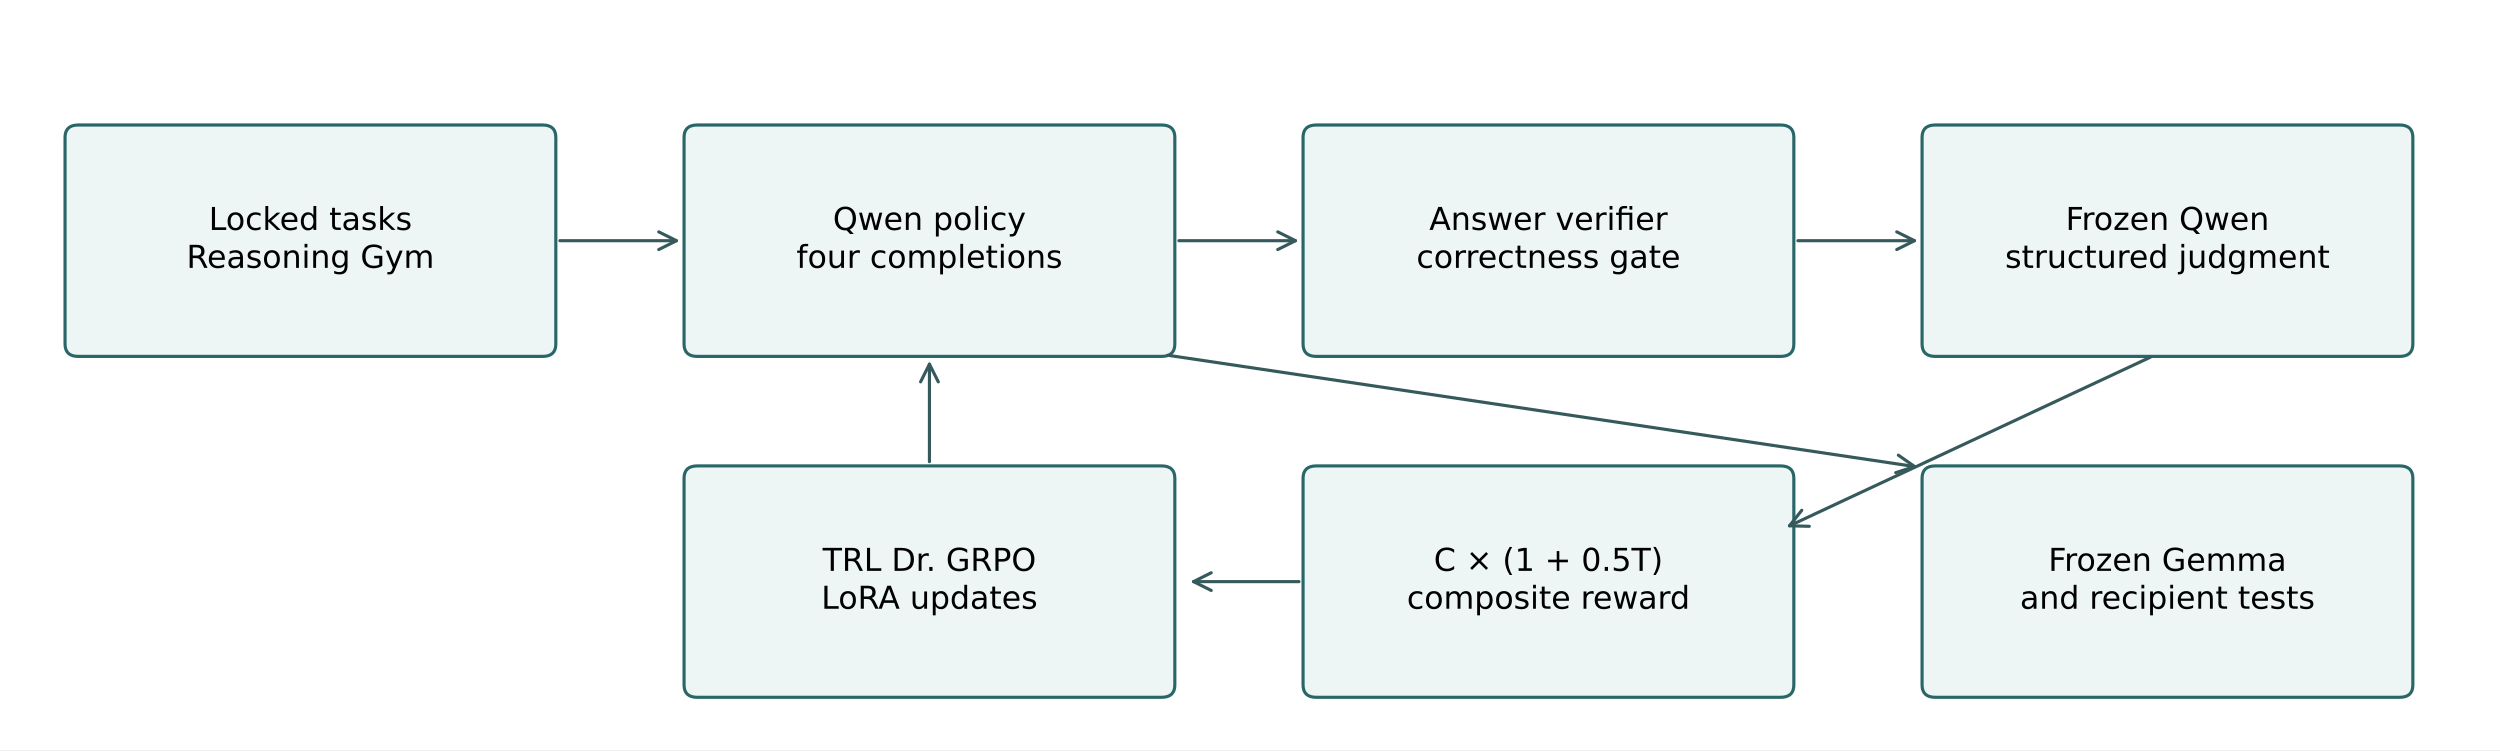
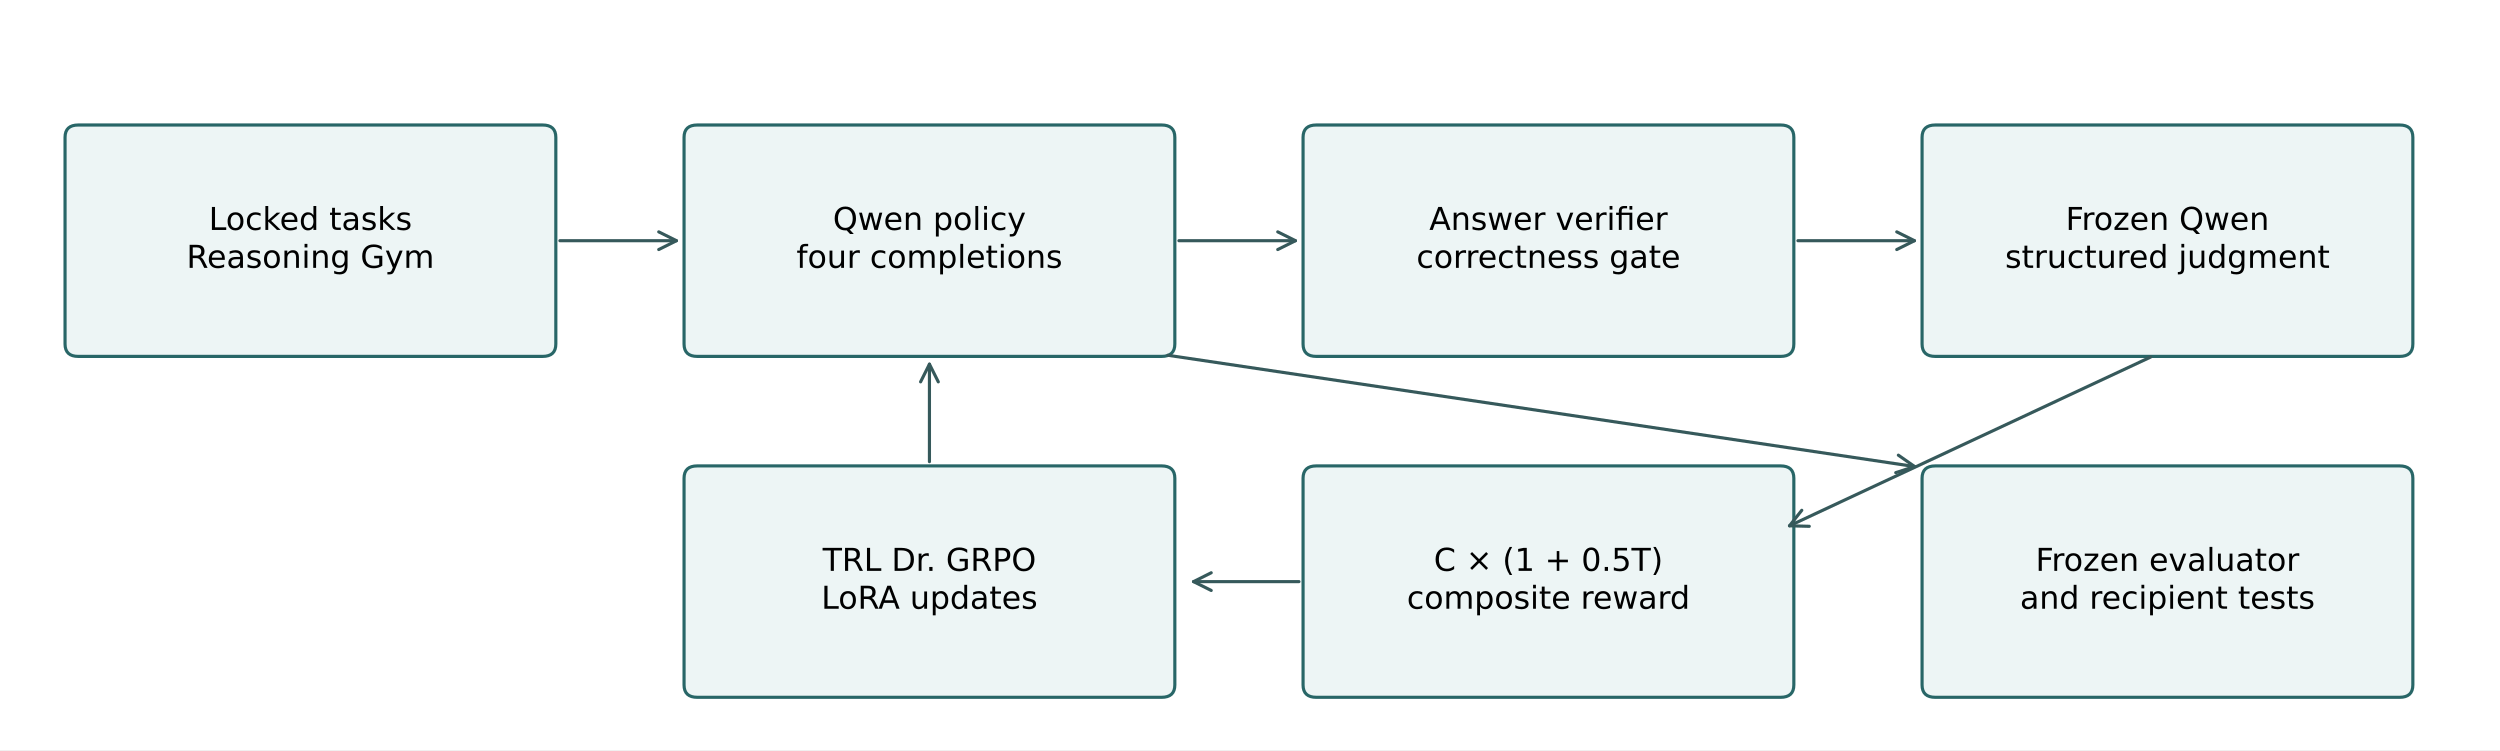
<svg xmlns="http://www.w3.org/2000/svg" xmlns:xlink="http://www.w3.org/1999/xlink" width="792pt" height="237.6pt" viewBox="0 0 792 237.6" version="1.1">
  <defs>
    <style type="text/css">*{stroke-linejoin: round; stroke-linecap: butt}</style>
  </defs>
  <g id="figure_1">
    <g id="patch_1">
      <path d="M 0 237.6 L 792 237.6 L 792 0 L 0 0 z " style="fill: #ffffff" />
    </g>
    <g id="axes_1">
      <g id="patch_2">
-         <path d="M 24.807 112.909 L 171.884 112.909 Q 176.086 112.909 176.086 108.982 L 176.086 43.527 Q 176.086 39.6 171.884 39.6 L 24.807 39.6 Q 20.605 39.6 20.605 43.527 L 20.605 108.982 Q 20.605 112.909 24.807 112.909 z " clip-path="url(#pd73cd26ca4)" style="fill: #edf5f5; stroke: #286667; stroke-linejoin: miter" />
+         <path d="M 24.807 112.909 L 171.884 112.909 Q 176.086 112.909 176.086 108.982 L 176.086 43.527 Q 176.086 39.6 171.884 39.6 L 24.807 39.6 Q 20.605 39.6 20.605 43.527 L 20.605 108.982 Q 20.605 112.909 24.807 112.909 z " clip-path="url(#p0fc9f9d1e9)" style="fill: #edf5f5; stroke: #286667; stroke-linejoin: miter" />
      </g>
      <g id="patch_3">
-         <path d="M 220.909 112.909 L 367.985 112.909 Q 372.188 112.909 372.188 108.982 L 372.188 43.527 Q 372.188 39.6 367.985 39.6 L 220.909 39.6 Q 216.707 39.6 216.707 43.527 L 216.707 108.982 Q 216.707 112.909 220.909 112.909 z " clip-path="url(#pd73cd26ca4)" style="fill: #edf5f5; stroke: #286667; stroke-linejoin: miter" />
+         <path d="M 220.909 112.909 L 367.985 112.909 Q 372.188 112.909 372.188 108.982 L 372.188 43.527 Q 372.188 39.6 367.985 39.6 L 220.909 39.6 Q 216.707 39.6 216.707 43.527 L 216.707 108.982 Q 216.707 112.909 220.909 112.909 z " clip-path="url(#p0fc9f9d1e9)" style="fill: #edf5f5; stroke: #286667; stroke-linejoin: miter" />
      </g>
      <g id="patch_4">
-         <path d="M 417.011 112.909 L 564.087 112.909 Q 568.289 112.909 568.289 108.982 L 568.289 43.527 Q 568.289 39.6 564.087 39.6 L 417.011 39.6 Q 412.809 39.6 412.809 43.527 L 412.809 108.982 Q 412.809 112.909 417.011 112.909 z " clip-path="url(#pd73cd26ca4)" style="fill: #edf5f5; stroke: #286667; stroke-linejoin: miter" />
+         <path d="M 417.011 112.909 L 564.087 112.909 Q 568.289 112.909 568.289 108.982 L 568.289 43.527 Q 568.289 39.6 564.087 39.6 L 417.011 39.6 Q 412.809 39.6 412.809 43.527 L 412.809 108.982 Q 412.809 112.909 417.011 112.909 z " clip-path="url(#p0fc9f9d1e9)" style="fill: #edf5f5; stroke: #286667; stroke-linejoin: miter" />
      </g>
      <g id="patch_5">
-         <path d="M 613.113 112.909 L 760.189 112.909 Q 764.391 112.909 764.391 108.982 L 764.391 43.527 Q 764.391 39.6 760.189 39.6 L 613.113 39.6 Q 608.911 39.6 608.911 43.527 L 608.911 108.982 Q 608.911 112.909 613.113 112.909 z " clip-path="url(#pd73cd26ca4)" style="fill: #edf5f5; stroke: #286667; stroke-linejoin: miter" />
+         <path d="M 613.113 112.909 L 760.189 112.909 Q 764.391 112.909 764.391 108.982 L 764.391 43.527 Q 764.391 39.6 760.189 39.6 L 613.113 39.6 Q 608.911 39.6 608.911 43.527 L 608.911 108.982 Q 608.911 112.909 613.113 112.909 z " clip-path="url(#p0fc9f9d1e9)" style="fill: #edf5f5; stroke: #286667; stroke-linejoin: miter" />
      </g>
      <g id="patch_6">
-         <path d="M 220.909 220.909 L 367.985 220.909 Q 372.188 220.909 372.188 216.982 L 372.188 151.527 Q 372.188 147.6 367.985 147.6 L 220.909 147.6 Q 216.707 147.6 216.707 151.527 L 216.707 216.982 Q 216.707 220.909 220.909 220.909 z " clip-path="url(#pd73cd26ca4)" style="fill: #edf5f5; stroke: #286667; stroke-linejoin: miter" />
+         <path d="M 220.909 220.909 L 367.985 220.909 Q 372.188 220.909 372.188 216.982 L 372.188 151.527 Q 372.188 147.6 367.985 147.6 L 220.909 147.6 Q 216.707 147.6 216.707 151.527 L 216.707 216.982 Q 216.707 220.909 220.909 220.909 z " clip-path="url(#p0fc9f9d1e9)" style="fill: #edf5f5; stroke: #286667; stroke-linejoin: miter" />
      </g>
      <g id="patch_7">
-         <path d="M 417.011 220.909 L 564.087 220.909 Q 568.289 220.909 568.289 216.982 L 568.289 151.527 Q 568.289 147.6 564.087 147.6 L 417.011 147.6 Q 412.809 147.6 412.809 151.527 L 412.809 216.982 Q 412.809 220.909 417.011 220.909 z " clip-path="url(#pd73cd26ca4)" style="fill: #edf5f5; stroke: #286667; stroke-linejoin: miter" />
+         <path d="M 417.011 220.909 L 564.087 220.909 Q 568.289 220.909 568.289 216.982 L 568.289 151.527 Q 568.289 147.6 564.087 147.6 L 417.011 147.6 Q 412.809 147.6 412.809 151.527 L 412.809 216.982 Q 412.809 220.909 417.011 220.909 z " clip-path="url(#p0fc9f9d1e9)" style="fill: #edf5f5; stroke: #286667; stroke-linejoin: miter" />
      </g>
      <g id="patch_8">
-         <path d="M 613.113 220.909 L 760.189 220.909 Q 764.391 220.909 764.391 216.982 L 764.391 151.527 Q 764.391 147.6 760.189 147.6 L 613.113 147.6 Q 608.911 147.6 608.911 151.527 L 608.911 216.982 Q 608.911 220.909 613.113 220.909 z " clip-path="url(#pd73cd26ca4)" style="fill: #edf5f5; stroke: #286667; stroke-linejoin: miter" />
+         <path d="M 613.113 220.909 L 760.189 220.909 Q 764.391 220.909 764.391 216.982 L 764.391 151.527 Q 764.391 147.6 760.189 147.6 L 613.113 147.6 Q 608.911 147.6 608.911 151.527 L 608.911 216.982 Q 608.911 220.909 613.113 220.909 z " clip-path="url(#p0fc9f9d1e9)" style="fill: #edf5f5; stroke: #286667; stroke-linejoin: miter" />
      </g>
      <g id="patch_9">
-         <path d="M 177.383 76.255 Q 196.396 76.255 214.291 76.255 " clip-path="url(#pd73cd26ca4)" style="fill: none; stroke: #36595b; stroke-linecap: round" />
-         <path d="M 208.691 73.455 L 214.291 76.255 L 208.691 79.055 " clip-path="url(#pd73cd26ca4)" style="fill: none; stroke: #36595b; stroke-linecap: round" />
+         <path d="M 177.383 76.255 Q 196.396 76.255 214.291 76.255 " clip-path="url(#p0fc9f9d1e9)" style="fill: none; stroke: #36595b; stroke-linecap: round" />
+         <path d="M 208.691 73.455 L 214.291 76.255 L 208.691 79.055 " clip-path="url(#p0fc9f9d1e9)" style="fill: none; stroke: #36595b; stroke-linecap: round" />
      </g>
      <g id="patch_10">
-         <path d="M 373.485 76.255 Q 392.498 76.255 410.393 76.255 " clip-path="url(#pd73cd26ca4)" style="fill: none; stroke: #36595b; stroke-linecap: round" />
-         <path d="M 404.793 73.455 L 410.393 76.255 L 404.793 79.055 " clip-path="url(#pd73cd26ca4)" style="fill: none; stroke: #36595b; stroke-linecap: round" />
+         <path d="M 373.485 76.255 Q 392.498 76.255 410.393 76.255 " clip-path="url(#p0fc9f9d1e9)" style="fill: none; stroke: #36595b; stroke-linecap: round" />
+         <path d="M 404.793 73.455 L 410.393 76.255 L 404.793 79.055 " clip-path="url(#p0fc9f9d1e9)" style="fill: none; stroke: #36595b; stroke-linecap: round" />
      </g>
      <g id="patch_11">
-         <path d="M 569.587 76.255 Q 588.6 76.255 606.495 76.255 " clip-path="url(#pd73cd26ca4)" style="fill: none; stroke: #36595b; stroke-linecap: round" />
-         <path d="M 600.895 73.455 L 606.495 76.255 L 600.895 79.055 " clip-path="url(#pd73cd26ca4)" style="fill: none; stroke: #36595b; stroke-linecap: round" />
+         <path d="M 569.587 76.255 Q 588.6 76.255 606.495 76.255 " clip-path="url(#p0fc9f9d1e9)" style="fill: none; stroke: #36595b; stroke-linecap: round" />
+         <path d="M 600.895 73.455 L 606.495 76.255 L 600.895 79.055 " clip-path="url(#p0fc9f9d1e9)" style="fill: none; stroke: #36595b; stroke-linecap: round" />
      </g>
      <g id="patch_12">
-         <path d="M 681.336 113.102 Q 623.619 140.072 566.914 166.57 " clip-path="url(#pd73cd26ca4)" style="fill: none; stroke: #36595b; stroke-linecap: round" />
-         <path d="M 573.173 166.736 L 566.914 166.57 L 570.802 161.662 " clip-path="url(#pd73cd26ca4)" style="fill: none; stroke: #36595b; stroke-linecap: round" />
+         <path d="M 681.336 113.102 Q 623.619 140.072 566.914 166.57 " clip-path="url(#p0fc9f9d1e9)" style="fill: none; stroke: #36595b; stroke-linecap: round" />
+         <path d="M 573.173 166.736 L 566.914 166.57 L 570.802 161.662 " clip-path="url(#p0fc9f9d1e9)" style="fill: none; stroke: #36595b; stroke-linecap: round" />
      </g>
      <g id="patch_13">
-         <path d="M 411.511 184.255 Q 394.251 184.255 378.109 184.255 " clip-path="url(#pd73cd26ca4)" style="fill: none; stroke: #36595b; stroke-linecap: round" />
-         <path d="M 383.709 187.055 L 378.109 184.255 L 383.709 181.455 " clip-path="url(#pd73cd26ca4)" style="fill: none; stroke: #36595b; stroke-linecap: round" />
+         <path d="M 411.511 184.255 Q 394.251 184.255 378.109 184.255 " clip-path="url(#p0fc9f9d1e9)" style="fill: none; stroke: #36595b; stroke-linecap: round" />
+         <path d="M 383.709 187.055 L 378.109 184.255 L 383.709 181.455 " clip-path="url(#p0fc9f9d1e9)" style="fill: none; stroke: #36595b; stroke-linecap: round" />
      </g>
      <g id="patch_14">
-         <path d="M 294.447 146.255 Q 294.447 130.253 294.447 115.369 " clip-path="url(#pd73cd26ca4)" style="fill: none; stroke: #36595b; stroke-linecap: round" />
-         <path d="M 291.647 120.969 L 294.447 115.369 L 297.247 120.969 " clip-path="url(#pd73cd26ca4)" style="fill: none; stroke: #36595b; stroke-linecap: round" />
+         <path d="M 294.447 146.255 Q 294.447 130.253 294.447 115.369 " clip-path="url(#p0fc9f9d1e9)" style="fill: none; stroke: #36595b; stroke-linecap: round" />
+         <path d="M 291.647 120.969 L 294.447 115.369 L 297.247 120.969 " clip-path="url(#p0fc9f9d1e9)" style="fill: none; stroke: #36595b; stroke-linecap: round" />
      </g>
      <g id="patch_15">
-         <path d="M 369.965 112.55 Q 488.799 130.255 606.527 147.795 " clip-path="url(#pd73cd26ca4)" style="fill: none; stroke: #36595b; stroke-linecap: round" />
-         <path d="M 601.401 144.2 L 606.527 147.795 L 600.575 149.739 " clip-path="url(#pd73cd26ca4)" style="fill: none; stroke: #36595b; stroke-linecap: round" />
+         <path d="M 369.965 112.55 Q 488.799 130.255 606.527 147.795 " clip-path="url(#p0fc9f9d1e9)" style="fill: none; stroke: #36595b; stroke-linecap: round" />
+         <path d="M 601.401 144.2 L 606.527 147.795 L 600.575 149.739 " clip-path="url(#p0fc9f9d1e9)" style="fill: none; stroke: #36595b; stroke-linecap: round" />
      </g>
      <g id="text_1">
        <g transform="translate(66.15249 72.85122) scale(0.1 -0.1)">
          <defs>
            <path id="DejaVuSans-2f" d="M 628 4666 L 1259 4666 L 1259 531 L 3531 531 L 3531 0 L 628 0 L 628 4666 z " transform="scale(0.015625)" />
            <path id="DejaVuSans-52" d="M 1959 3097 Q 1497 3097 1228 2736 Q 959 2375 959 1747 Q 959 1119 1226 758 Q 1494 397 1959 397 Q 2419 397 2687 759 Q 2956 1122 2956 1747 Q 2956 2369 2687 2733 Q 2419 3097 1959 3097 z M 1959 3584 Q 2709 3584 3137 3096 Q 3566 2609 3566 1747 Q 3566 888 3137 398 Q 2709 -91 1959 -91 Q 1206 -91 779 398 Q 353 888 353 1747 Q 353 2609 779 3096 Q 1206 3584 1959 3584 z " transform="scale(0.015625)" />
            <path id="DejaVuSans-46" d="M 3122 3366 L 3122 2828 Q 2878 2963 2633 3030 Q 2388 3097 2138 3097 Q 1578 3097 1268 2742 Q 959 2388 959 1747 Q 959 1106 1268 751 Q 1578 397 2138 397 Q 2388 397 2633 464 Q 2878 531 3122 666 L 3122 134 Q 2881 22 2623 -34 Q 2366 -91 2075 -91 Q 1284 -91 818 406 Q 353 903 353 1747 Q 353 2603 823 3093 Q 1294 3584 2113 3584 Q 2378 3584 2631 3529 Q 2884 3475 3122 3366 z " transform="scale(0.015625)" />
            <path id="DejaVuSans-4e" d="M 581 4863 L 1159 4863 L 1159 1991 L 2875 3500 L 3609 3500 L 1753 1863 L 3688 0 L 2938 0 L 1159 1709 L 1159 0 L 581 0 L 581 4863 z " transform="scale(0.015625)" />
            <path id="DejaVuSans-48" d="M 3597 1894 L 3597 1613 L 953 1613 Q 991 1019 1311 708 Q 1631 397 2203 397 Q 2534 397 2845 478 Q 3156 559 3463 722 L 3463 178 Q 3153 47 2828 -22 Q 2503 -91 2169 -91 Q 1331 -91 842 396 Q 353 884 353 1716 Q 353 2575 817 3079 Q 1281 3584 2069 3584 Q 2775 3584 3186 3129 Q 3597 2675 3597 1894 z M 3022 2063 Q 3016 2534 2758 2815 Q 2500 3097 2075 3097 Q 1594 3097 1305 2825 Q 1016 2553 972 2059 L 3022 2063 z " transform="scale(0.015625)" />
            <path id="DejaVuSans-47" d="M 2906 2969 L 2906 4863 L 3481 4863 L 3481 0 L 2906 0 L 2906 525 Q 2725 213 2448 61 Q 2172 -91 1784 -91 Q 1150 -91 751 415 Q 353 922 353 1747 Q 353 2572 751 3078 Q 1150 3584 1784 3584 Q 2172 3584 2448 3432 Q 2725 3281 2906 2969 z M 947 1747 Q 947 1113 1208 752 Q 1469 391 1925 391 Q 2381 391 2643 752 Q 2906 1113 2906 1747 Q 2906 2381 2643 2742 Q 2381 3103 1925 3103 Q 1469 3103 1208 2742 Q 947 2381 947 1747 z " transform="scale(0.015625)" />
            <path id="DejaVuSans-3" transform="scale(0.015625)" />
            <path id="DejaVuSans-57" d="M 1172 4494 L 1172 3500 L 2356 3500 L 2356 3053 L 1172 3053 L 1172 1153 Q 1172 725 1289 603 Q 1406 481 1766 481 L 2356 481 L 2356 0 L 1766 0 Q 1100 0 847 248 Q 594 497 594 1153 L 594 3053 L 172 3053 L 172 3500 L 594 3500 L 594 4494 L 1172 4494 z " transform="scale(0.015625)" />
            <path id="DejaVuSans-44" d="M 2194 1759 Q 1497 1759 1228 1600 Q 959 1441 959 1056 Q 959 750 1161 570 Q 1363 391 1709 391 Q 2188 391 2477 730 Q 2766 1069 2766 1631 L 2766 1759 L 2194 1759 z M 3341 1997 L 3341 0 L 2766 0 L 2766 531 Q 2569 213 2275 61 Q 1981 -91 1556 -91 Q 1019 -91 701 211 Q 384 513 384 1019 Q 384 1609 779 1909 Q 1175 2209 1959 2209 L 2766 2209 L 2766 2266 Q 2766 2663 2505 2880 Q 2244 3097 1772 3097 Q 1472 3097 1187 3025 Q 903 2953 641 2809 L 641 3341 Q 956 3463 1253 3523 Q 1550 3584 1831 3584 Q 2591 3584 2966 3190 Q 3341 2797 3341 1997 z " transform="scale(0.015625)" />
            <path id="DejaVuSans-56" d="M 2834 3397 L 2834 2853 Q 2591 2978 2328 3040 Q 2066 3103 1784 3103 Q 1356 3103 1142 2972 Q 928 2841 928 2578 Q 928 2378 1081 2264 Q 1234 2150 1697 2047 L 1894 2003 Q 2506 1872 2764 1633 Q 3022 1394 3022 966 Q 3022 478 2636 193 Q 2250 -91 1575 -91 Q 1294 -91 989 -36 Q 684 19 347 128 L 347 722 Q 666 556 975 473 Q 1284 391 1588 391 Q 1994 391 2212 530 Q 2431 669 2431 922 Q 2431 1156 2273 1281 Q 2116 1406 1581 1522 L 1381 1569 Q 847 1681 609 1914 Q 372 2147 372 2553 Q 372 3047 722 3315 Q 1072 3584 1716 3584 Q 2034 3584 2315 3537 Q 2597 3491 2834 3397 z " transform="scale(0.015625)" />
          </defs>
          <use xlink:href="#DejaVuSans-2f" />
          <use xlink:href="#DejaVuSans-52" transform="translate(53.96875 0)" />
          <use xlink:href="#DejaVuSans-46" transform="translate(115.1562 0)" />
          <use xlink:href="#DejaVuSans-4e" transform="translate(170.1406 0)" />
          <use xlink:href="#DejaVuSans-48" transform="translate(224.4844 0)" />
          <use xlink:href="#DejaVuSans-47" transform="translate(286.0156 0)" />
          <use xlink:href="#DejaVuSans-3" transform="translate(349.5 0)" />
          <use xlink:href="#DejaVuSans-57" transform="translate(381.2812 0)" />
          <use xlink:href="#DejaVuSans-44" transform="translate(420.4844 0)" />
          <use xlink:href="#DejaVuSans-56" transform="translate(481.7656 0)" />
          <use xlink:href="#DejaVuSans-4e" transform="translate(533.8594 0)" />
          <use xlink:href="#DejaVuSans-56" transform="translate(591.7656 0)" />
        </g>
        <g transform="translate(59.09702 84.85396) scale(0.1 -0.1)">
          <defs>
            <path id="DejaVuSans-35" d="M 2841 2188 Q 3044 2119 3236 1894 Q 3428 1669 3622 1275 L 4263 0 L 3584 0 L 2988 1197 Q 2756 1666 2539 1819 Q 2322 1972 1947 1972 L 1259 1972 L 1259 0 L 628 0 L 628 4666 L 2053 4666 Q 2853 4666 3247 4331 Q 3641 3997 3641 3322 Q 3641 2881 3436 2590 Q 3231 2300 2841 2188 z M 1259 4147 L 1259 2491 L 2053 2491 Q 2509 2491 2742 2702 Q 2975 2913 2975 3322 Q 2975 3731 2742 3939 Q 2509 4147 2053 4147 L 1259 4147 z " transform="scale(0.015625)" />
            <path id="DejaVuSans-51" d="M 3513 2113 L 3513 0 L 2938 0 L 2938 2094 Q 2938 2591 2744 2837 Q 2550 3084 2163 3084 Q 1697 3084 1428 2787 Q 1159 2491 1159 1978 L 1159 0 L 581 0 L 581 3500 L 1159 3500 L 1159 2956 Q 1366 3272 1645 3428 Q 1925 3584 2291 3584 Q 2894 3584 3203 3211 Q 3513 2838 3513 2113 z " transform="scale(0.015625)" />
            <path id="DejaVuSans-4c" d="M 603 3500 L 1178 3500 L 1178 0 L 603 0 L 603 3500 z M 603 4863 L 1178 4863 L 1178 4134 L 603 4134 L 603 4863 z " transform="scale(0.015625)" />
            <path id="DejaVuSans-4a" d="M 2906 1791 Q 2906 2416 2648 2759 Q 2391 3103 1925 3103 Q 1463 3103 1205 2759 Q 947 2416 947 1791 Q 947 1169 1205 825 Q 1463 481 1925 481 Q 2391 481 2648 825 Q 2906 1169 2906 1791 z M 3481 434 Q 3481 -459 3084 -895 Q 2688 -1331 1869 -1331 Q 1566 -1331 1297 -1286 Q 1028 -1241 775 -1147 L 775 -588 Q 1028 -725 1275 -790 Q 1522 -856 1778 -856 Q 2344 -856 2625 -561 Q 2906 -266 2906 331 L 2906 616 Q 2728 306 2450 153 Q 2172 0 1784 0 Q 1141 0 747 490 Q 353 981 353 1791 Q 353 2603 747 3093 Q 1141 3584 1784 3584 Q 2172 3584 2450 3431 Q 2728 3278 2906 2969 L 2906 3500 L 3481 3500 L 3481 434 z " transform="scale(0.015625)" />
            <path id="DejaVuSans-2a" d="M 3809 666 L 3809 1919 L 2778 1919 L 2778 2438 L 4434 2438 L 4434 434 Q 4069 175 3628 42 Q 3188 -91 2688 -91 Q 1594 -91 976 548 Q 359 1188 359 2328 Q 359 3472 976 4111 Q 1594 4750 2688 4750 Q 3144 4750 3555 4637 Q 3966 4525 4313 4306 L 4313 3634 Q 3963 3931 3569 4081 Q 3175 4231 2741 4231 Q 1884 4231 1454 3753 Q 1025 3275 1025 2328 Q 1025 1384 1454 906 Q 1884 428 2741 428 Q 3075 428 3337 486 Q 3600 544 3809 666 z " transform="scale(0.015625)" />
            <path id="DejaVuSans-5c" d="M 2059 -325 Q 1816 -950 1584 -1140 Q 1353 -1331 966 -1331 L 506 -1331 L 506 -850 L 844 -850 Q 1081 -850 1212 -737 Q 1344 -625 1503 -206 L 1606 56 L 191 3500 L 800 3500 L 1894 763 L 2988 3500 L 3597 3500 L 2059 -325 z " transform="scale(0.015625)" />
            <path id="DejaVuSans-50" d="M 3328 2828 Q 3544 3216 3844 3400 Q 4144 3584 4550 3584 Q 5097 3584 5394 3201 Q 5691 2819 5691 2113 L 5691 0 L 5113 0 L 5113 2094 Q 5113 2597 4934 2840 Q 4756 3084 4391 3084 Q 3944 3084 3684 2787 Q 3425 2491 3425 1978 L 3425 0 L 2847 0 L 2847 2094 Q 2847 2600 2669 2842 Q 2491 3084 2119 3084 Q 1678 3084 1418 2786 Q 1159 2488 1159 1978 L 1159 0 L 581 0 L 581 3500 L 1159 3500 L 1159 2956 Q 1356 3278 1631 3431 Q 1906 3584 2284 3584 Q 2666 3584 2933 3390 Q 3200 3197 3328 2828 z " transform="scale(0.015625)" />
          </defs>
          <use xlink:href="#DejaVuSans-35" />
          <use xlink:href="#DejaVuSans-48" transform="translate(65 0)" />
          <use xlink:href="#DejaVuSans-44" transform="translate(126.5312 0)" />
          <use xlink:href="#DejaVuSans-56" transform="translate(187.8125 0)" />
          <use xlink:href="#DejaVuSans-52" transform="translate(239.9062 0)" />
          <use xlink:href="#DejaVuSans-51" transform="translate(301.0938 0)" />
          <use xlink:href="#DejaVuSans-4c" transform="translate(364.4688 0)" />
          <use xlink:href="#DejaVuSans-51" transform="translate(392.25 0)" />
          <use xlink:href="#DejaVuSans-4a" transform="translate(455.625 0)" />
          <use xlink:href="#DejaVuSans-3" transform="translate(519.1094 0)" />
          <use xlink:href="#DejaVuSans-2a" transform="translate(550.8906 0)" />
          <use xlink:href="#DejaVuSans-5c" transform="translate(628.375 0)" />
          <use xlink:href="#DejaVuSans-50" transform="translate(687.5625 0)" />
        </g>
      </g>
      <g id="text_2">
        <g transform="translate(263.8676 72.85122) scale(0.1 -0.1)">
          <defs>
            <path id="DejaVuSans-34" d="M 2522 4238 Q 1834 4238 1429 3725 Q 1025 3213 1025 2328 Q 1025 1447 1429 934 Q 1834 422 2522 422 Q 3209 422 3611 934 Q 4013 1447 4013 2328 Q 4013 3213 3611 3725 Q 3209 4238 2522 4238 z M 3406 84 L 4238 -825 L 3475 -825 L 2784 -78 Q 2681 -84 2626 -87 Q 2572 -91 2522 -91 Q 1538 -91 948 567 Q 359 1225 359 2328 Q 359 3434 948 4092 Q 1538 4750 2522 4750 Q 3503 4750 4090 4092 Q 4678 3434 4678 2328 Q 4678 1516 4351 937 Q 4025 359 3406 84 z " transform="scale(0.015625)" />
            <path id="DejaVuSans-5a" d="M 269 3500 L 844 3500 L 1563 769 L 2278 3500 L 2956 3500 L 3675 769 L 4391 3500 L 4966 3500 L 4050 0 L 3372 0 L 2619 2869 L 1863 0 L 1184 0 L 269 3500 z " transform="scale(0.015625)" />
            <path id="DejaVuSans-53" d="M 1159 525 L 1159 -1331 L 581 -1331 L 581 3500 L 1159 3500 L 1159 2969 Q 1341 3281 1617 3432 Q 1894 3584 2278 3584 Q 2916 3584 3314 3078 Q 3713 2572 3713 1747 Q 3713 922 3314 415 Q 2916 -91 2278 -91 Q 1894 -91 1617 61 Q 1341 213 1159 525 z M 3116 1747 Q 3116 2381 2855 2742 Q 2594 3103 2138 3103 Q 1681 3103 1420 2742 Q 1159 2381 1159 1747 Q 1159 1113 1420 752 Q 1681 391 2138 391 Q 2594 391 2855 752 Q 3116 1113 3116 1747 z " transform="scale(0.015625)" />
            <path id="DejaVuSans-4f" d="M 603 4863 L 1178 4863 L 1178 0 L 603 0 L 603 4863 z " transform="scale(0.015625)" />
          </defs>
          <use xlink:href="#DejaVuSans-34" />
          <use xlink:href="#DejaVuSans-5a" transform="translate(78.71875 0)" />
          <use xlink:href="#DejaVuSans-48" transform="translate(160.5 0)" />
          <use xlink:href="#DejaVuSans-51" transform="translate(222.0312 0)" />
          <use xlink:href="#DejaVuSans-3" transform="translate(285.4062 0)" />
          <use xlink:href="#DejaVuSans-53" transform="translate(317.1875 0)" />
          <use xlink:href="#DejaVuSans-52" transform="translate(380.6719 0)" />
          <use xlink:href="#DejaVuSans-4f" transform="translate(441.8594 0)" />
          <use xlink:href="#DejaVuSans-4c" transform="translate(469.6406 0)" />
          <use xlink:href="#DejaVuSans-46" transform="translate(497.4219 0)" />
          <use xlink:href="#DejaVuSans-5c" transform="translate(552.4062 0)" />
        </g>
        <g transform="translate(252.3137 84.85396) scale(0.1 -0.1)">
          <defs>
            <path id="DejaVuSans-49" d="M 2375 4863 L 2375 4384 L 1825 4384 Q 1516 4384 1395 4259 Q 1275 4134 1275 3809 L 1275 3500 L 2222 3500 L 2222 3053 L 1275 3053 L 1275 0 L 697 0 L 697 3053 L 147 3053 L 147 3500 L 697 3500 L 697 3744 Q 697 4328 969 4595 Q 1241 4863 1831 4863 L 2375 4863 z " transform="scale(0.015625)" />
            <path id="DejaVuSans-58" d="M 544 1381 L 544 3500 L 1119 3500 L 1119 1403 Q 1119 906 1312 657 Q 1506 409 1894 409 Q 2359 409 2629 706 Q 2900 1003 2900 1516 L 2900 3500 L 3475 3500 L 3475 0 L 2900 0 L 2900 538 Q 2691 219 2414 64 Q 2138 -91 1772 -91 Q 1169 -91 856 284 Q 544 659 544 1381 z M 1991 3584 L 1991 3584 z " transform="scale(0.015625)" />
            <path id="DejaVuSans-55" d="M 2631 2963 Q 2534 3019 2420 3045 Q 2306 3072 2169 3072 Q 1681 3072 1420 2755 Q 1159 2438 1159 1844 L 1159 0 L 581 0 L 581 3500 L 1159 3500 L 1159 2956 Q 1341 3275 1631 3429 Q 1922 3584 2338 3584 Q 2397 3584 2469 3576 Q 2541 3569 2628 3553 L 2631 2963 z " transform="scale(0.015625)" />
          </defs>
          <use xlink:href="#DejaVuSans-49" />
          <use xlink:href="#DejaVuSans-52" transform="translate(35.20312 0)" />
          <use xlink:href="#DejaVuSans-58" transform="translate(96.39062 0)" />
          <use xlink:href="#DejaVuSans-55" transform="translate(159.7656 0)" />
          <use xlink:href="#DejaVuSans-3" transform="translate(200.875 0)" />
          <use xlink:href="#DejaVuSans-46" transform="translate(232.6562 0)" />
          <use xlink:href="#DejaVuSans-52" transform="translate(287.6406 0)" />
          <use xlink:href="#DejaVuSans-50" transform="translate(348.8281 0)" />
          <use xlink:href="#DejaVuSans-53" transform="translate(446.2344 0)" />
          <use xlink:href="#DejaVuSans-4f" transform="translate(509.7188 0)" />
          <use xlink:href="#DejaVuSans-48" transform="translate(537.5 0)" />
          <use xlink:href="#DejaVuSans-57" transform="translate(599.0312 0)" />
          <use xlink:href="#DejaVuSans-4c" transform="translate(638.2344 0)" />
          <use xlink:href="#DejaVuSans-52" transform="translate(666.0156 0)" />
          <use xlink:href="#DejaVuSans-51" transform="translate(727.2031 0)" />
          <use xlink:href="#DejaVuSans-56" transform="translate(790.5781 0)" />
        </g>
      </g>
      <g id="text_3">
        <g transform="translate(452.7835 72.85162) scale(0.1 -0.1)">
          <defs>
            <path id="DejaVuSans-24" d="M 2188 4044 L 1331 1722 L 3047 1722 L 2188 4044 z M 1831 4666 L 2547 4666 L 4325 0 L 3669 0 L 3244 1197 L 1141 1197 L 716 0 L 50 0 L 1831 4666 z " transform="scale(0.015625)" />
            <path id="DejaVuSans-59" d="M 191 3500 L 800 3500 L 1894 563 L 2988 3500 L 3597 3500 L 2284 0 L 1503 0 L 191 3500 z " transform="scale(0.015625)" />
            <path id="DejaVuSans-13af" d="M 3431 3500 L 3431 0 L 2853 0 L 2853 3053 L 1275 3053 L 1275 0 L 697 0 L 697 3053 L 147 3053 L 147 3500 L 697 3500 L 697 3744 Q 697 4316 967 4589 Q 1238 4863 1797 4863 L 2375 4863 L 2375 4384 L 1825 4384 Q 1516 4384 1395 4259 Q 1275 4134 1275 3809 L 1275 3500 L 3431 3500 z M 2853 4856 L 3431 4856 L 3431 4128 L 2853 4128 L 2853 4856 z " transform="scale(0.015625)" />
          </defs>
          <use xlink:href="#DejaVuSans-24" />
          <use xlink:href="#DejaVuSans-51" transform="translate(68.40625 0)" />
          <use xlink:href="#DejaVuSans-56" transform="translate(131.7812 0)" />
          <use xlink:href="#DejaVuSans-5a" transform="translate(183.875 0)" />
          <use xlink:href="#DejaVuSans-48" transform="translate(265.6562 0)" />
          <use xlink:href="#DejaVuSans-55" transform="translate(327.1875 0)" />
          <use xlink:href="#DejaVuSans-3" transform="translate(368.2969 0)" />
          <use xlink:href="#DejaVuSans-59" transform="translate(400.0781 0)" />
          <use xlink:href="#DejaVuSans-48" transform="translate(459.2656 0)" />
          <use xlink:href="#DejaVuSans-55" transform="translate(520.7969 0)" />
          <use xlink:href="#DejaVuSans-4c" transform="translate(561.9062 0)" />
          <use xlink:href="#DejaVuSans-13af" transform="translate(589.6875 0)" />
          <use xlink:href="#DejaVuSans-48" transform="translate(652.6719 0)" />
          <use xlink:href="#DejaVuSans-55" transform="translate(714.2031 0)" />
        </g>
        <g transform="translate(448.7225 84.85357) scale(0.1 -0.1)">
          <use xlink:href="#DejaVuSans-46" />
          <use xlink:href="#DejaVuSans-52" transform="translate(54.98438 0)" />
          <use xlink:href="#DejaVuSans-55" transform="translate(116.1719 0)" />
          <use xlink:href="#DejaVuSans-55" transform="translate(155.5312 0)" />
          <use xlink:href="#DejaVuSans-48" transform="translate(194.4375 0)" />
          <use xlink:href="#DejaVuSans-46" transform="translate(255.9688 0)" />
          <use xlink:href="#DejaVuSans-57" transform="translate(310.9531 0)" />
          <use xlink:href="#DejaVuSans-51" transform="translate(350.1562 0)" />
          <use xlink:href="#DejaVuSans-48" transform="translate(413.5312 0)" />
          <use xlink:href="#DejaVuSans-56" transform="translate(475.0625 0)" />
          <use xlink:href="#DejaVuSans-56" transform="translate(527.1562 0)" />
          <use xlink:href="#DejaVuSans-3" transform="translate(579.25 0)" />
          <use xlink:href="#DejaVuSans-4a" transform="translate(611.0312 0)" />
          <use xlink:href="#DejaVuSans-44" transform="translate(674.5156 0)" />
          <use xlink:href="#DejaVuSans-57" transform="translate(735.7969 0)" />
          <use xlink:href="#DejaVuSans-48" transform="translate(775 0)" />
        </g>
      </g>
      <g id="text_4">
        <g transform="translate(654.4056 72.85084) scale(0.1 -0.1)">
          <defs>
            <path id="DejaVuSans-29" d="M 628 4666 L 3309 4666 L 3309 4134 L 1259 4134 L 1259 2759 L 3109 2759 L 3109 2228 L 1259 2228 L 1259 0 L 628 0 L 628 4666 z " transform="scale(0.015625)" />
            <path id="DejaVuSans-5d" d="M 353 3500 L 3084 3500 L 3084 2975 L 922 459 L 3084 459 L 3084 0 L 275 0 L 275 525 L 2438 3041 L 353 3041 L 353 3500 z " transform="scale(0.015625)" />
          </defs>
          <use xlink:href="#DejaVuSans-29" />
          <use xlink:href="#DejaVuSans-55" transform="translate(50.23438 0)" />
          <use xlink:href="#DejaVuSans-52" transform="translate(89.14062 0)" />
          <use xlink:href="#DejaVuSans-5d" transform="translate(150.3281 0)" />
          <use xlink:href="#DejaVuSans-48" transform="translate(202.8125 0)" />
          <use xlink:href="#DejaVuSans-51" transform="translate(264.3438 0)" />
          <use xlink:href="#DejaVuSans-3" transform="translate(327.7188 0)" />
          <use xlink:href="#DejaVuSans-34" transform="translate(359.5 0)" />
          <use xlink:href="#DejaVuSans-5a" transform="translate(438.2188 0)" />
          <use xlink:href="#DejaVuSans-48" transform="translate(520 0)" />
          <use xlink:href="#DejaVuSans-51" transform="translate(581.5312 0)" />
        </g>
        <g transform="translate(635.2165 84.85357) scale(0.1 -0.1)">
          <defs>
            <path id="DejaVuSans-4d" d="M 603 3500 L 1178 3500 L 1178 -63 Q 1178 -731 923 -1031 Q 669 -1331 103 -1331 L -116 -1331 L -116 -844 L 38 -844 Q 366 -844 484 -692 Q 603 -541 603 -63 L 603 3500 z M 603 4863 L 1178 4863 L 1178 4134 L 603 4134 L 603 4863 z " transform="scale(0.015625)" />
          </defs>
          <use xlink:href="#DejaVuSans-56" />
          <use xlink:href="#DejaVuSans-57" transform="translate(52.09375 0)" />
          <use xlink:href="#DejaVuSans-55" transform="translate(91.29688 0)" />
          <use xlink:href="#DejaVuSans-58" transform="translate(132.4062 0)" />
          <use xlink:href="#DejaVuSans-46" transform="translate(195.7812 0)" />
          <use xlink:href="#DejaVuSans-57" transform="translate(250.7656 0)" />
          <use xlink:href="#DejaVuSans-58" transform="translate(289.9688 0)" />
          <use xlink:href="#DejaVuSans-55" transform="translate(353.3438 0)" />
          <use xlink:href="#DejaVuSans-48" transform="translate(392.25 0)" />
          <use xlink:href="#DejaVuSans-47" transform="translate(453.7812 0)" />
          <use xlink:href="#DejaVuSans-3" transform="translate(517.2656 0)" />
          <use xlink:href="#DejaVuSans-4d" transform="translate(549.0469 0)" />
          <use xlink:href="#DejaVuSans-58" transform="translate(576.8281 0)" />
          <use xlink:href="#DejaVuSans-47" transform="translate(640.2031 0)" />
          <use xlink:href="#DejaVuSans-4a" transform="translate(703.6875 0)" />
          <use xlink:href="#DejaVuSans-50" transform="translate(767.1719 0)" />
          <use xlink:href="#DejaVuSans-48" transform="translate(864.5781 0)" />
          <use xlink:href="#DejaVuSans-51" transform="translate(926.1094 0)" />
          <use xlink:href="#DejaVuSans-57" transform="translate(989.4844 0)" />
        </g>
      </g>
      <g id="text_5">
        <g transform="translate(260.6199 180.8508) scale(0.1 -0.1)">
          <defs>
            <path id="DejaVuSans-37" d="M -19 4666 L 3928 4666 L 3928 4134 L 2272 4134 L 2272 0 L 1638 0 L 1638 4134 L -19 4134 L -19 4666 z " transform="scale(0.015625)" />
            <path id="DejaVuSans-27" d="M 1259 4147 L 1259 519 L 2022 519 Q 2988 519 3436 956 Q 3884 1394 3884 2338 Q 3884 3275 3436 3711 Q 2988 4147 2022 4147 L 1259 4147 z M 628 4666 L 1925 4666 Q 3281 4666 3915 4102 Q 4550 3538 4550 2338 Q 4550 1131 3912 565 Q 3275 0 1925 0 L 628 0 L 628 4666 z " transform="scale(0.015625)" />
            <path id="DejaVuSans-11" d="M 684 794 L 1344 794 L 1344 0 L 684 0 L 684 794 z " transform="scale(0.015625)" />
            <path id="DejaVuSans-33" d="M 1259 4147 L 1259 2394 L 2053 2394 Q 2494 2394 2734 2622 Q 2975 2850 2975 3272 Q 2975 3691 2734 3919 Q 2494 4147 2053 4147 L 1259 4147 z M 628 4666 L 2053 4666 Q 2838 4666 3239 4311 Q 3641 3956 3641 3272 Q 3641 2581 3239 2228 Q 2838 1875 2053 1875 L 1259 1875 L 1259 0 L 628 0 L 628 4666 z " transform="scale(0.015625)" />
            <path id="DejaVuSans-32" d="M 2522 4238 Q 1834 4238 1429 3725 Q 1025 3213 1025 2328 Q 1025 1447 1429 934 Q 1834 422 2522 422 Q 3209 422 3611 934 Q 4013 1447 4013 2328 Q 4013 3213 3611 3725 Q 3209 4238 2522 4238 z M 2522 4750 Q 3503 4750 4090 4092 Q 4678 3434 4678 2328 Q 4678 1225 4090 567 Q 3503 -91 2522 -91 Q 1538 -91 948 565 Q 359 1222 359 2328 Q 359 3434 948 4092 Q 1538 4750 2522 4750 z " transform="scale(0.015625)" />
          </defs>
          <use xlink:href="#DejaVuSans-37" />
          <use xlink:href="#DejaVuSans-35" transform="translate(61.07812 0)" />
          <use xlink:href="#DejaVuSans-2f" transform="translate(130.5625 0)" />
          <use xlink:href="#DejaVuSans-3" transform="translate(186.2812 0)" />
          <use xlink:href="#DejaVuSans-27" transform="translate(218.0625 0)" />
          <use xlink:href="#DejaVuSans-55" transform="translate(295.0625 0)" />
          <use xlink:href="#DejaVuSans-11" transform="translate(327 0)" />
          <use xlink:href="#DejaVuSans-3" transform="translate(358.7812 0)" />
          <use xlink:href="#DejaVuSans-2a" transform="translate(390.5625 0)" />
          <use xlink:href="#DejaVuSans-35" transform="translate(468.0469 0)" />
          <use xlink:href="#DejaVuSans-33" transform="translate(537.5312 0)" />
          <use xlink:href="#DejaVuSans-32" transform="translate(597.8281 0)" />
        </g>
        <g transform="translate(260.1856 192.8536) scale(0.1 -0.1)">
          <use xlink:href="#DejaVuSans-2f" />
          <use xlink:href="#DejaVuSans-52" transform="translate(53.96875 0)" />
          <use xlink:href="#DejaVuSans-35" transform="translate(115.1562 0)" />
          <use xlink:href="#DejaVuSans-24" transform="translate(180.5938 0)" />
          <use xlink:href="#DejaVuSans-3" transform="translate(249 0)" />
          <use xlink:href="#DejaVuSans-58" transform="translate(280.7812 0)" />
          <use xlink:href="#DejaVuSans-53" transform="translate(344.1562 0)" />
          <use xlink:href="#DejaVuSans-47" transform="translate(407.6406 0)" />
          <use xlink:href="#DejaVuSans-44" transform="translate(471.125 0)" />
          <use xlink:href="#DejaVuSans-57" transform="translate(532.4062 0)" />
          <use xlink:href="#DejaVuSans-48" transform="translate(571.6094 0)" />
          <use xlink:href="#DejaVuSans-56" transform="translate(633.1406 0)" />
        </g>
      </g>
      <g id="text_6">
        <g transform="translate(454.2335 180.8508) scale(0.1 -0.1)">
          <defs>
            <path id="DejaVuSans-26" d="M 4122 4306 L 4122 3641 Q 3803 3938 3442 4084 Q 3081 4231 2675 4231 Q 1875 4231 1450 3742 Q 1025 3253 1025 2328 Q 1025 1406 1450 917 Q 1875 428 2675 428 Q 3081 428 3442 575 Q 3803 722 4122 1019 L 4122 359 Q 3791 134 3420 21 Q 3050 -91 2638 -91 Q 1578 -91 968 557 Q 359 1206 359 2328 Q 359 3453 968 4101 Q 1578 4750 2638 4750 Q 3056 4750 3426 4639 Q 3797 4528 4122 4306 z " transform="scale(0.015625)" />
            <path id="DejaVuSans-99" d="M 4488 3438 L 3059 2003 L 4488 575 L 4116 197 L 2681 1631 L 1247 197 L 878 575 L 2303 2003 L 878 3438 L 1247 3816 L 2681 2381 L 4116 3816 L 4488 3438 z " transform="scale(0.015625)" />
            <path id="DejaVuSans-b" d="M 1984 4856 Q 1566 4138 1362 3434 Q 1159 2731 1159 2009 Q 1159 1288 1364 580 Q 1569 -128 1984 -844 L 1484 -844 Q 1016 -109 783 600 Q 550 1309 550 2009 Q 550 2706 781 3412 Q 1013 4119 1484 4856 L 1984 4856 z " transform="scale(0.015625)" />
            <path id="DejaVuSans-14" d="M 794 531 L 1825 531 L 1825 4091 L 703 3866 L 703 4441 L 1819 4666 L 2450 4666 L 2450 531 L 3481 531 L 3481 0 L 794 0 L 794 531 z " transform="scale(0.015625)" />
            <path id="DejaVuSans-e" d="M 2944 4013 L 2944 2272 L 4684 2272 L 4684 1741 L 2944 1741 L 2944 0 L 2419 0 L 2419 1741 L 678 1741 L 678 2272 L 2419 2272 L 2419 4013 L 2944 4013 z " transform="scale(0.015625)" />
            <path id="DejaVuSans-13" d="M 2034 4250 Q 1547 4250 1301 3770 Q 1056 3291 1056 2328 Q 1056 1369 1301 889 Q 1547 409 2034 409 Q 2525 409 2770 889 Q 3016 1369 3016 2328 Q 3016 3291 2770 3770 Q 2525 4250 2034 4250 z M 2034 4750 Q 2819 4750 3233 4129 Q 3647 3509 3647 2328 Q 3647 1150 3233 529 Q 2819 -91 2034 -91 Q 1250 -91 836 529 Q 422 1150 422 2328 Q 422 3509 836 4129 Q 1250 4750 2034 4750 z " transform="scale(0.015625)" />
            <path id="DejaVuSans-18" d="M 691 4666 L 3169 4666 L 3169 4134 L 1269 4134 L 1269 2991 Q 1406 3038 1543 3061 Q 1681 3084 1819 3084 Q 2600 3084 3056 2656 Q 3513 2228 3513 1497 Q 3513 744 3044 326 Q 2575 -91 1722 -91 Q 1428 -91 1123 -41 Q 819 9 494 109 L 494 744 Q 775 591 1075 516 Q 1375 441 1709 441 Q 2250 441 2565 725 Q 2881 1009 2881 1497 Q 2881 1984 2565 2268 Q 2250 2553 1709 2553 Q 1456 2553 1204 2497 Q 953 2441 691 2322 L 691 4666 z " transform="scale(0.015625)" />
            <path id="DejaVuSans-c" d="M 513 4856 L 1013 4856 Q 1481 4119 1714 3412 Q 1947 2706 1947 2009 Q 1947 1309 1714 600 Q 1481 -109 1013 -844 L 513 -844 Q 928 -128 1133 580 Q 1338 1288 1338 2009 Q 1338 2731 1133 3434 Q 928 4138 513 4856 z " transform="scale(0.015625)" />
          </defs>
          <use xlink:href="#DejaVuSans-26" />
          <use xlink:href="#DejaVuSans-3" transform="translate(69.82812 0)" />
          <use xlink:href="#DejaVuSans-99" transform="translate(101.6094 0)" />
          <use xlink:href="#DejaVuSans-3" transform="translate(185.4062 0)" />
          <use xlink:href="#DejaVuSans-b" transform="translate(217.1875 0)" />
          <use xlink:href="#DejaVuSans-14" transform="translate(256.2031 0)" />
          <use xlink:href="#DejaVuSans-3" transform="translate(319.8281 0)" />
          <use xlink:href="#DejaVuSans-e" transform="translate(351.6094 0)" />
          <use xlink:href="#DejaVuSans-3" transform="translate(435.4062 0)" />
          <use xlink:href="#DejaVuSans-13" transform="translate(467.1875 0)" />
          <use xlink:href="#DejaVuSans-11" transform="translate(530.8125 0)" />
          <use xlink:href="#DejaVuSans-18" transform="translate(562.5938 0)" />
          <use xlink:href="#DejaVuSans-37" transform="translate(626.2188 0)" />
          <use xlink:href="#DejaVuSans-c" transform="translate(687.2969 0)" />
        </g>
        <g transform="translate(445.6999 192.8536) scale(0.1 -0.1)">
          <use xlink:href="#DejaVuSans-46" />
          <use xlink:href="#DejaVuSans-52" transform="translate(54.98438 0)" />
          <use xlink:href="#DejaVuSans-50" transform="translate(116.1719 0)" />
          <use xlink:href="#DejaVuSans-53" transform="translate(213.5781 0)" />
          <use xlink:href="#DejaVuSans-52" transform="translate(277.0625 0)" />
          <use xlink:href="#DejaVuSans-56" transform="translate(338.25 0)" />
          <use xlink:href="#DejaVuSans-4c" transform="translate(390.3438 0)" />
          <use xlink:href="#DejaVuSans-57" transform="translate(418.125 0)" />
          <use xlink:href="#DejaVuSans-48" transform="translate(457.3281 0)" />
          <use xlink:href="#DejaVuSans-3" transform="translate(518.8594 0)" />
          <use xlink:href="#DejaVuSans-55" transform="translate(550.6406 0)" />
          <use xlink:href="#DejaVuSans-48" transform="translate(589.5469 0)" />
          <use xlink:href="#DejaVuSans-5a" transform="translate(651.0781 0)" />
          <use xlink:href="#DejaVuSans-44" transform="translate(732.8594 0)" />
          <use xlink:href="#DejaVuSans-55" transform="translate(794.1406 0)" />
          <use xlink:href="#DejaVuSans-47" transform="translate(833.5 0)" />
        </g>
      </g>
      <g id="text_7">
-         <g transform="translate(648.9204 180.8508) scale(0.1 -0.1)">
+         <g transform="translate(644.879 180.8512) scale(0.1 -0.1)">
          <use xlink:href="#DejaVuSans-29" />
          <use xlink:href="#DejaVuSans-55" transform="translate(50.23438 0)" />
          <use xlink:href="#DejaVuSans-52" transform="translate(89.14062 0)" />
          <use xlink:href="#DejaVuSans-5d" transform="translate(150.3281 0)" />
          <use xlink:href="#DejaVuSans-48" transform="translate(202.8125 0)" />
          <use xlink:href="#DejaVuSans-51" transform="translate(264.3438 0)" />
          <use xlink:href="#DejaVuSans-3" transform="translate(327.7188 0)" />
-           <use xlink:href="#DejaVuSans-2a" transform="translate(359.5 0)" />
-           <use xlink:href="#DejaVuSans-48" transform="translate(436.9844 0)" />
-           <use xlink:href="#DejaVuSans-50" transform="translate(498.5156 0)" />
-           <use xlink:href="#DejaVuSans-50" transform="translate(595.9219 0)" />
-           <use xlink:href="#DejaVuSans-44" transform="translate(693.3281 0)" />
-         </g>
-         <g transform="translate(639.9306 192.8536) scale(0.1 -0.1)">
+           <use xlink:href="#DejaVuSans-48" transform="translate(359.5 0)" />
+           <use xlink:href="#DejaVuSans-59" transform="translate(421.0312 0)" />
+           <use xlink:href="#DejaVuSans-44" transform="translate(480.2188 0)" />
+           <use xlink:href="#DejaVuSans-4f" transform="translate(541.5 0)" />
+           <use xlink:href="#DejaVuSans-58" transform="translate(569.2812 0)" />
+           <use xlink:href="#DejaVuSans-44" transform="translate(632.6562 0)" />
+           <use xlink:href="#DejaVuSans-57" transform="translate(693.9375 0)" />
+           <use xlink:href="#DejaVuSans-52" transform="translate(733.1406 0)" />
+           <use xlink:href="#DejaVuSans-55" transform="translate(794.3281 0)" />
+         </g>
+         <g transform="translate(639.9306 192.854) scale(0.1 -0.1)">
          <use xlink:href="#DejaVuSans-44" />
          <use xlink:href="#DejaVuSans-51" transform="translate(61.28125 0)" />
          <use xlink:href="#DejaVuSans-47" transform="translate(124.6562 0)" />
          <use xlink:href="#DejaVuSans-3" transform="translate(188.1406 0)" />
          <use xlink:href="#DejaVuSans-55" transform="translate(219.9219 0)" />
          <use xlink:href="#DejaVuSans-48" transform="translate(258.8281 0)" />
          <use xlink:href="#DejaVuSans-46" transform="translate(320.3594 0)" />
          <use xlink:href="#DejaVuSans-4c" transform="translate(375.3438 0)" />
          <use xlink:href="#DejaVuSans-53" transform="translate(403.125 0)" />
          <use xlink:href="#DejaVuSans-4c" transform="translate(466.6094 0)" />
          <use xlink:href="#DejaVuSans-48" transform="translate(494.3906 0)" />
          <use xlink:href="#DejaVuSans-51" transform="translate(555.9219 0)" />
          <use xlink:href="#DejaVuSans-57" transform="translate(619.2969 0)" />
          <use xlink:href="#DejaVuSans-3" transform="translate(658.5 0)" />
          <use xlink:href="#DejaVuSans-57" transform="translate(690.2812 0)" />
          <use xlink:href="#DejaVuSans-48" transform="translate(729.4844 0)" />
          <use xlink:href="#DejaVuSans-56" transform="translate(791.0156 0)" />
          <use xlink:href="#DejaVuSans-57" transform="translate(843.1094 0)" />
          <use xlink:href="#DejaVuSans-56" transform="translate(882.3125 0)" />
        </g>
      </g>
    </g>
  </g>
  <defs>
-     <clipPath id="pd73cd26ca4">
+     <clipPath id="p0fc9f9d1e9">
      <rect x="10.8" y="10.8" width="770.4" height="216" />
    </clipPath>
  </defs>
</svg>
